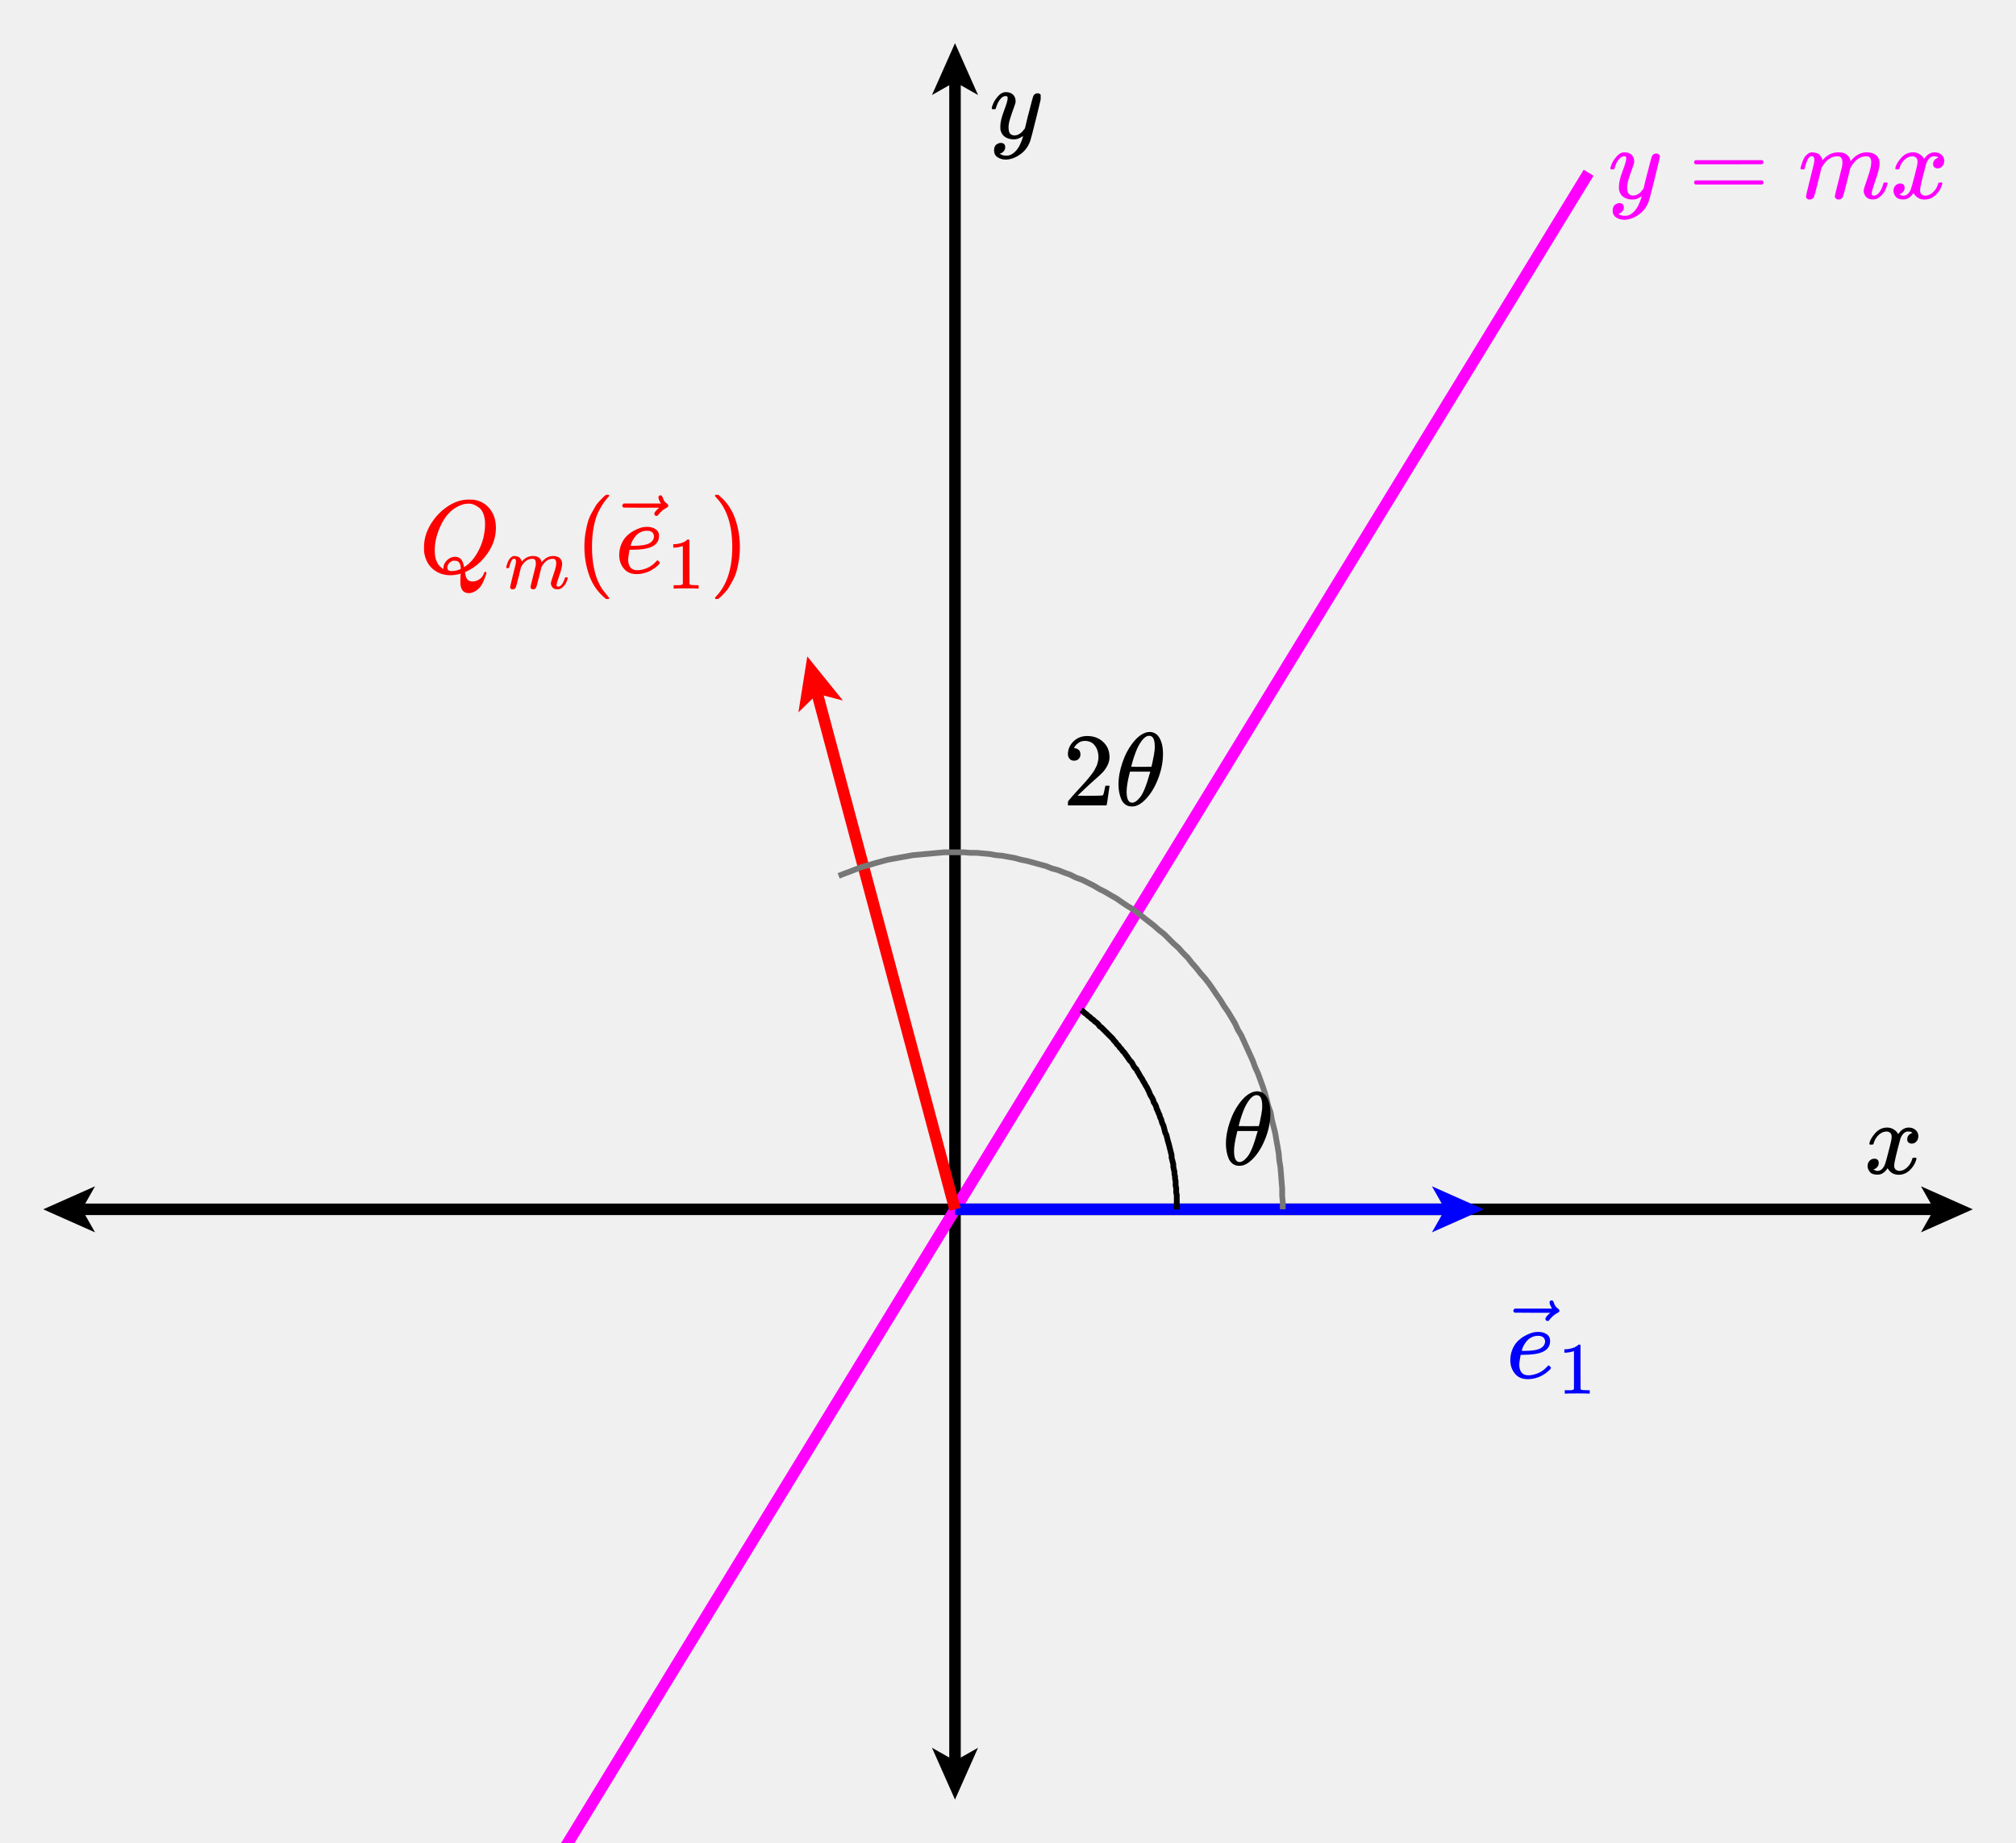
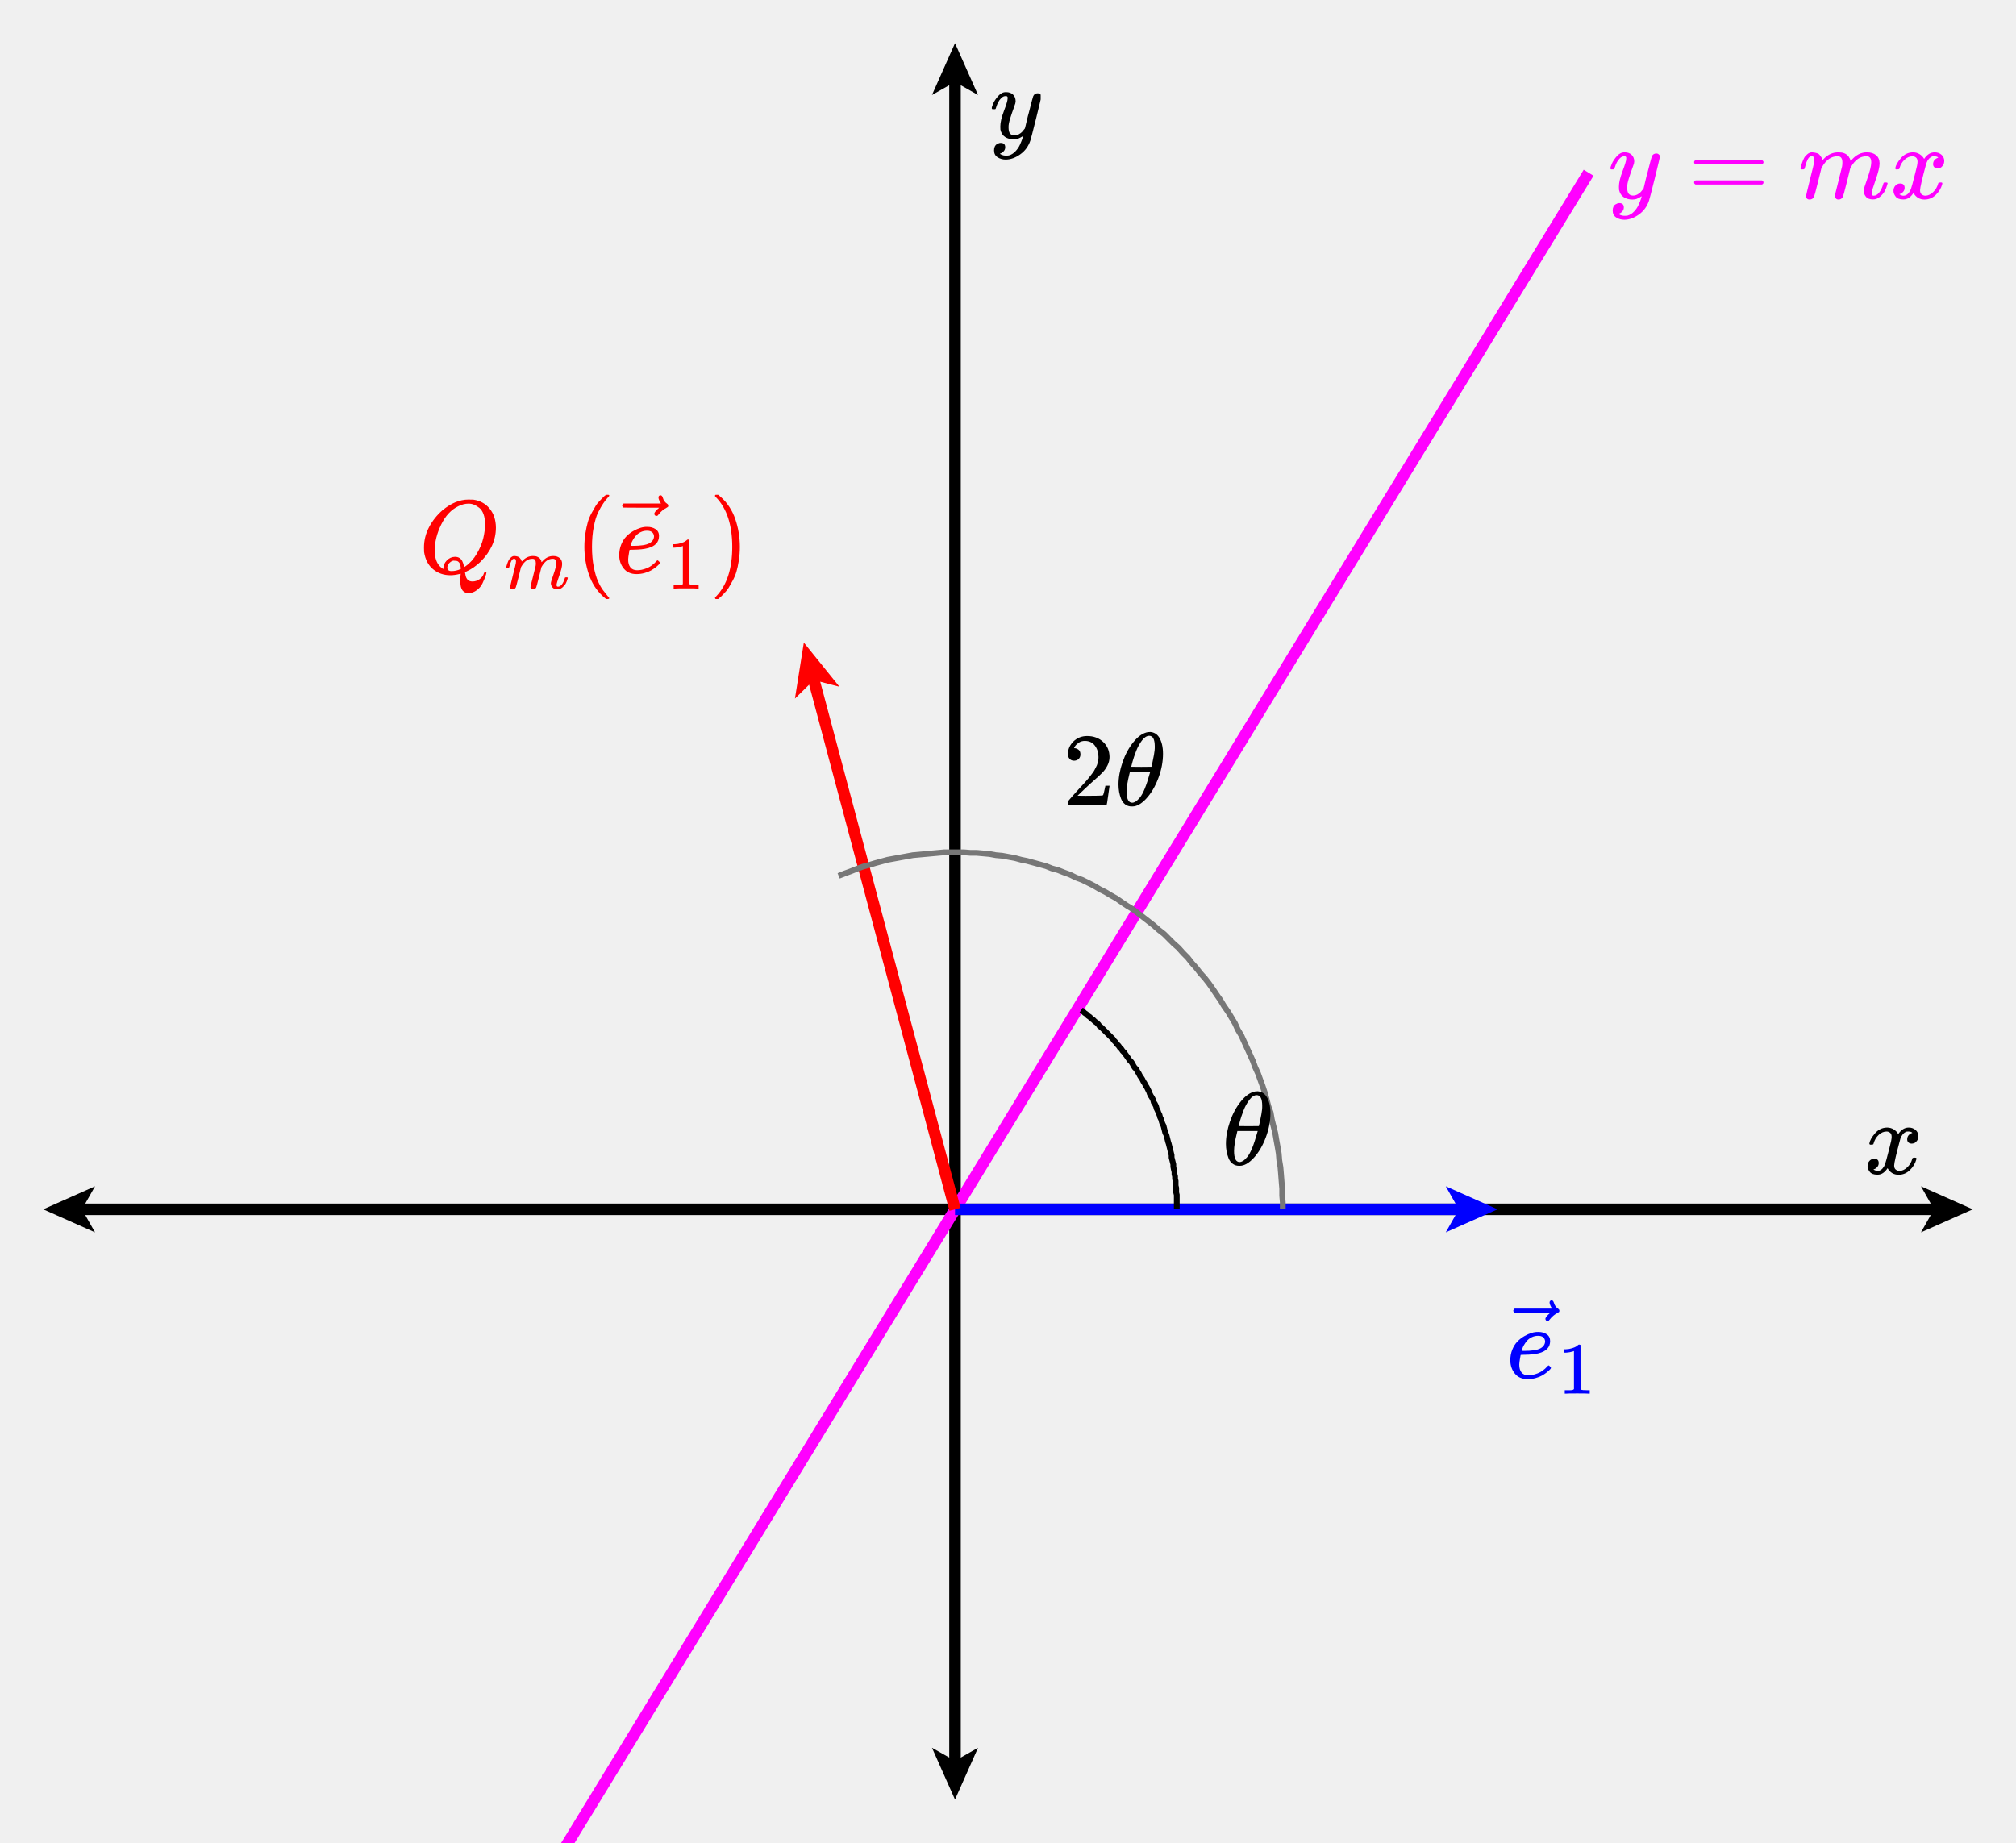
<svg xmlns="http://www.w3.org/2000/svg" xmlns:xlink="http://www.w3.org/1999/xlink" id="pf-reflection-y-mx-figure" width="350" height="320" viewBox="0 0 350 320">
  <defs>
-     <clipPath id="pf-reflection-y-mx-__clipPath-0">
+     <clipPath id="pf-reflection-y-mx-clipPath-0">
      <rect x="10.0" y="10.0" width="330.0" height="300.0" />
    </clipPath>
-     <clipPath id="pf-reflection-y-mx-__clipPath-1">
+     <clipPath id="pf-reflection-y-mx-clipPath-1">
      <rect x="10.0" y="10.0" width="330.0" height="300.0" />
    </clipPath>
    <marker id="pf-reflection-y-mx-arrow-head-end-2_None_24_60-black" markerWidth="9.0" markerHeight="8.0" markerUnits="userSpaceOnUse" orient="auto-start-reverse" refX="6.5" refY="4.0">
      <path d="M 9.0 4.0L 0.0 8.0L 1.7 5.0L 1.7 3.0L 0.0 0.0Z" fill="black" stroke="none" />
    </marker>
    <marker id="pf-reflection-y-mx-arrow-head-end-2_None_24_60-black-outline" markerWidth="13.0" markerHeight="12.0" markerUnits="userSpaceOnUse" orient="auto-start-reverse" refX="8.5" refY="6.0">
      <path d="M 11.8 7.8 L 2.8 11.8 A 2 2 0 0 1 0.0 10.0 L 0.0 2.0 A 2 2 0 0 1 2.8 0.2 L 11.8 4.2 A 2 2 0 0 1 11.8 7.8 Z" fill="white" stroke="none" />
    </marker>
    <marker id="pf-reflection-y-mx-arrow-head-end-2_None_24_60-blue" markerWidth="9.0" markerHeight="8.0" markerUnits="userSpaceOnUse" orient="auto-start-reverse" refX="6.5" refY="4.0">
      <path d="M 9.0 4.0L 0.0 8.0L 1.7 5.0L 1.7 3.0L 0.0 0.0Z" fill="blue" stroke="none" />
    </marker>
    <marker id="pf-reflection-y-mx-arrow-head-end-2_None_24_60-blue-outline" markerWidth="13.0" markerHeight="12.0" markerUnits="userSpaceOnUse" orient="auto-start-reverse" refX="8.5" refY="6.0">
      <path d="M 11.8 7.8 L 2.8 11.8 A 2 2 0 0 1 0.0 10.0 L 0.0 2.0 A 2 2 0 0 1 2.8 0.2 L 11.8 4.2 A 2 2 0 0 1 11.8 7.8 Z" fill="white" stroke="none" />
    </marker>
    <marker id="pf-reflection-y-mx-arrow-head-end-2_None_24_60-red" markerWidth="9.0" markerHeight="8.0" markerUnits="userSpaceOnUse" orient="auto-start-reverse" refX="6.5" refY="4.0">
      <path d="M 9.0 4.0L 0.0 8.0L 1.7 5.0L 1.7 3.0L 0.0 0.0Z" fill="red" stroke="none" />
    </marker>
    <marker id="pf-reflection-y-mx-arrow-head-end-2_None_24_60-red-outline" markerWidth="13.0" markerHeight="12.0" markerUnits="userSpaceOnUse" orient="auto-start-reverse" refX="8.5" refY="6.0">
      <path d="M 11.8 7.8 L 2.8 11.8 A 2 2 0 0 1 0.0 10.0 L 0.0 2.0 A 2 2 0 0 1 2.8 0.2 L 11.8 4.2 A 2 2 0 0 1 11.8 7.8 Z" fill="white" stroke="none" />
    </marker>
  </defs>
  <g id="pf-reflection-y-mx-axes" stroke="black" stroke-width="2">
-     <line id="pf-reflection-y-mx-__line-0" x1="10.0" y1="210.0" x2="340.0" y2="210.0" stroke="black" stroke-width="2" marker-end="url(#pf-reflection-y-mx-arrow-head-end-2_None_24_60-black)" marker-start="url(#pf-reflection-y-mx-arrow-head-end-2_None_24_60-black)" />
-     <line id="pf-reflection-y-mx-__line-1" x1="165.8" y1="310.0" x2="165.8" y2="10.0" stroke="black" stroke-width="2" marker-end="url(#pf-reflection-y-mx-arrow-head-end-2_None_24_60-black)" marker-start="url(#pf-reflection-y-mx-arrow-head-end-2_None_24_60-black)" />
-   </g>
-   <g id="pf-reflection-y-mx-__label-0" transform="translate(334.0,204.0) translate(-10.4,-8.2)">
-     <g id="pf-reflection-y-mx-__g-0">
+     <line id="pf-reflection-y-mx-line-0" x1="10.0" y1="210.0" x2="340.0" y2="210.0" stroke="black" stroke-width="2" marker-end="url(#pf-reflection-y-mx-arrow-head-end-2_None_24_60-black)" marker-start="url(#pf-reflection-y-mx-arrow-head-end-2_None_24_60-black)" />
+     <line id="pf-reflection-y-mx-line-1" x1="165.8" y1="310.0" x2="165.8" y2="10.0" stroke="black" stroke-width="2" marker-end="url(#pf-reflection-y-mx-arrow-head-end-2_None_24_60-black)" marker-start="url(#pf-reflection-y-mx-arrow-head-end-2_None_24_60-black)" />
+   </g>
+   <g id="pf-reflection-y-mx-label-0" transform="translate(334.0,204.0) translate(-10.4,-8.2)">
+     <g id="pf-reflection-y-mx-g-0">
      <svg style="vertical-align: -0.200px" width="10.352px" height="8.200px" role="img" focusable="false" viewBox="0 -442 572 453" x="0.0" y="0.0">
        <defs>
          <path id="pf-reflection-y-mx-MJX-2-TEX-I-1D465" d="M52 289Q59 331 106 386T222 442Q257 442 286 424T329 379Q371 442 430 442Q467 442 494 420T522 361Q522 332 508 314T481 292T458 288Q439 288 427 299T415 328Q415 374 465 391Q454 404 425 404Q412 404 406 402Q368 386 350 336Q290 115 290 78Q290 50 306 38T341 26Q378 26 414 59T463 140Q466 150 469 151T485 153H489Q504 153 504 145Q504 144 502 134Q486 77 440 33T333 -11Q263 -11 227 52Q186 -10 133 -10H127Q78 -10 57 16T35 71Q35 103 54 123T99 143Q142 143 142 101Q142 81 130 66T107 46T94 41L91 40Q91 39 97 36T113 29T132 26Q168 26 194 71Q203 87 217 139T245 247T261 313Q266 340 266 352Q266 380 251 392T217 404Q177 404 142 372T93 290Q91 281 88 280T72 278H58Q52 284 52 289Z" />
        </defs>
        <g stroke="currentColor" fill="currentColor" stroke-width="0" transform="scale(1,-1)">
          <g data-mml-node="math">
            <g data-mml-node="mi" data-semantic-type="identifier" data-semantic-role="latinletter" data-semantic-font="italic" data-semantic-annotation="clearspeak:simple" data-semantic-id="0" data-semantic-speech="x">
              <use data-c="1D465" xlink:href="#pf-reflection-y-mx-MJX-2-TEX-I-1D465" />
            </g>
          </g>
        </g>
      </svg>
    </g>
  </g>
-   <g id="pf-reflection-y-mx-__label-1" transform="translate(171.8,16.0) translate(0.0,-0.0)">
-     <g id="pf-reflection-y-mx-__g-1">
+   <g id="pf-reflection-y-mx-label-1" transform="translate(171.8,16.0) translate(0.0,-0.0)">
+     <g id="pf-reflection-y-mx-g-1">
      <svg style="vertical-align: -3.712px" width="8.872px" height="11.712px" role="img" focusable="false" viewBox="0 -442 490 647" x="0.0" y="0.0">
        <defs>
          <path id="pf-reflection-y-mx-MJX-3-TEX-I-1D466" d="M21 287Q21 301 36 335T84 406T158 442Q199 442 224 419T250 355Q248 336 247 334Q247 331 231 288T198 191T182 105Q182 62 196 45T238 27Q261 27 281 38T312 61T339 94Q339 95 344 114T358 173T377 247Q415 397 419 404Q432 431 462 431Q475 431 483 424T494 412T496 403Q496 390 447 193T391 -23Q363 -106 294 -155T156 -205Q111 -205 77 -183T43 -117Q43 -95 50 -80T69 -58T89 -48T106 -45Q150 -45 150 -87Q150 -107 138 -122T115 -142T102 -147L99 -148Q101 -153 118 -160T152 -167H160Q177 -167 186 -165Q219 -156 247 -127T290 -65T313 -9T321 21L315 17Q309 13 296 6T270 -6Q250 -11 231 -11Q185 -11 150 11T104 82Q103 89 103 113Q103 170 138 262T173 379Q173 380 173 381Q173 390 173 393T169 400T158 404H154Q131 404 112 385T82 344T65 302T57 280Q55 278 41 278H27Q21 284 21 287Z" />
        </defs>
        <g stroke="currentColor" fill="currentColor" stroke-width="0" transform="scale(1,-1)">
          <g data-mml-node="math">
            <g data-mml-node="mi" data-semantic-type="identifier" data-semantic-role="latinletter" data-semantic-font="italic" data-semantic-annotation="clearspeak:simple" data-semantic-id="0" data-semantic-speech="y">
              <use data-c="1D466" xlink:href="#pf-reflection-y-mx-MJX-3-TEX-I-1D466" />
            </g>
          </g>
        </g>
      </svg>
    </g>
  </g>
-   <line id="pf-reflection-y-mx-__line-2" x1="65.0" y1="375.0" x2="275.8" y2="30.0" stroke="magenta" stroke-width="2" fill="none" />
-   <line id="pf-reflection-y-mx-__line-3" x1="165.8" y1="210.0" x2="255.1" y2="210.0" stroke="blue" stroke-width="2" fill="none" marker-end="url(#pf-reflection-y-mx-arrow-head-end-2_None_24_60-blue)" />
-   <line id="pf-reflection-y-mx-__line-4" x1="165.8" y1="210.0" x2="140.8" y2="116.4" stroke="red" stroke-width="2" fill="none" marker-end="url(#pf-reflection-y-mx-arrow-head-end-2_None_24_60-red)" />
-   <path id="pf-reflection-y-mx-__path-0" d="M 204.3 210.0 L 204.3 209.6 L 204.3 209.2 L 204.3 208.8 L 204.3 208.4 L 204.3 207.9 L 204.3 207.5 L 204.2 207.1 L 204.2 206.7 L 204.2 206.3 L 204.1 205.9 L 204.1 205.5 L 204.1 205.1 L 204.0 204.7 L 204.0 204.3 L 203.9 203.9 L 203.9 203.5 L 203.8 203.1 L 203.7 202.6 L 203.7 202.2 L 203.6 201.8 L 203.5 201.4 L 203.4 201.0 L 203.4 200.6 L 203.3 200.2 L 203.2 199.8 L 203.1 199.4 L 203.0 199.0 L 202.9 198.6 L 202.8 198.3 L 202.7 197.9 L 202.6 197.5 L 202.5 197.1 L 202.3 196.7 L 202.2 196.3 L 202.1 195.9 L 202.0 195.5 L 201.8 195.1 L 201.7 194.8 L 201.6 194.4 L 201.4 194.0 L 201.3 193.6 L 201.1 193.2 L 201.0 192.9 L 200.8 192.5 L 200.7 192.1 L 200.5 191.7 L 200.3 191.4 L 200.2 191.0 L 200.0 190.6 L 199.8 190.3 L 199.6 189.9 L 199.5 189.6 L 199.3 189.2 L 199.1 188.8 L 198.9 188.5 L 198.7 188.1 L 198.5 187.8 L 198.3 187.4 L 198.1 187.1 L 197.9 186.8 L 197.7 186.4 L 197.5 186.1 L 197.3 185.7 L 197.0 185.4 L 196.8 185.1 L 196.6 184.7 L 196.4 184.4 L 196.1 184.1 L 195.9 183.8 L 195.7 183.5 L 195.4 183.1 L 195.2 182.8 L 194.9 182.5 L 194.7 182.2 L 194.4 181.9 L 194.2 181.6 L 193.9 181.3 L 193.7 181.0 L 193.4 180.7 L 193.2 180.4 L 192.9 180.1 L 192.6 179.8 L 192.3 179.5 L 192.1 179.3 L 191.8 179.0 L 191.5 178.7 L 191.2 178.4 L 190.9 178.2 L 190.7 177.9 L 190.4 177.6 L 190.1 177.4 L 189.8 177.1 L 189.5 176.9 L 189.2 176.6 L 188.9 176.4 L 188.6 176.1 L 188.3 175.9 L 188.0 175.6 L 187.7 175.4" stroke="black" stroke-width="1" fill="none" />
-   <path id="pf-reflection-y-mx-__path-1" d="M 222.7 210.0 L 222.7 208.8 L 222.6 207.6 L 222.6 206.4 L 222.5 205.2 L 222.4 203.9 L 222.3 202.7 L 222.1 201.5 L 222.0 200.3 L 221.8 199.1 L 221.6 198.0 L 221.4 196.8 L 221.1 195.6 L 220.8 194.4 L 220.6 193.2 L 220.2 192.1 L 219.9 190.9 L 219.6 189.8 L 219.2 188.6 L 218.8 187.5 L 218.4 186.4 L 217.9 185.3 L 217.5 184.2 L 217.0 183.1 L 216.5 182.0 L 216.0 180.9 L 215.5 179.8 L 214.9 178.8 L 214.4 177.7 L 213.8 176.7 L 213.2 175.7 L 212.5 174.7 L 211.9 173.7 L 211.2 172.7 L 210.6 171.8 L 209.9 170.8 L 209.2 169.9 L 208.4 169.0 L 207.7 168.1 L 206.9 167.2 L 206.2 166.3 L 205.4 165.5 L 204.6 164.6 L 203.7 163.8 L 202.9 163.0 L 202.1 162.2 L 201.2 161.5 L 200.3 160.7 L 199.4 160.0 L 198.5 159.3 L 197.6 158.6 L 196.7 157.9 L 195.7 157.3 L 194.8 156.7 L 193.8 156.0 L 192.9 155.5 L 191.9 154.9 L 190.9 154.4 L 189.9 153.8 L 188.9 153.3 L 187.9 152.8 L 186.8 152.4 L 185.8 151.9 L 184.7 151.5 L 183.7 151.1 L 182.6 150.8 L 181.6 150.4 L 180.5 150.1 L 179.4 149.8 L 178.3 149.5 L 177.3 149.3 L 176.2 149.0 L 175.1 148.8 L 174.0 148.6 L 172.9 148.5 L 171.8 148.3 L 170.7 148.2 L 169.6 148.1 L 168.5 148.1 L 167.3 148.0 L 166.2 148.0 L 165.1 148.0 L 164.0 148.0 L 162.9 148.1 L 161.8 148.2 L 160.7 148.3 L 159.6 148.4 L 158.5 148.5 L 157.4 148.7 L 156.3 148.9 L 155.2 149.1 L 154.1 149.3 L 153.0 149.6 L 151.9 149.9 L 150.9 150.2 L 149.8 150.5 L 148.7 150.9 L 147.7 151.3 L 146.6 151.7 L 145.6 152.1" stroke="#777" stroke-width="1" fill="none" />
-   <g id="pf-reflection-y-mx-__label-2" transform="translate(261.5,224.0) translate(0.0,-0.0)">
-     <g id="pf-reflection-y-mx-__g-2">
+   <line id="pf-reflection-y-mx-line-2" x1="65.0" y1="375.0" x2="275.8" y2="30.0" stroke="magenta" stroke-width="2" fill="none" />
+   <line id="pf-reflection-y-mx-line-3" x1="165.8" y1="210.0" x2="257.5" y2="210.0" stroke="blue" stroke-width="2" fill="none" marker-end="url(#pf-reflection-y-mx-arrow-head-end-2_None_24_60-blue)" />
+   <line id="pf-reflection-y-mx-line-4" x1="165.8" y1="210.0" x2="140.2" y2="114.0" stroke="red" stroke-width="2" fill="none" marker-end="url(#pf-reflection-y-mx-arrow-head-end-2_None_24_60-red)" />
+   <path id="pf-reflection-y-mx-path-0" d="M 204.3 210.0 L 204.3 209.6 L 204.3 209.2 L 204.3 208.8 L 204.3 208.4 L 204.3 207.9 L 204.3 207.5 L 204.2 207.1 L 204.2 206.7 L 204.2 206.3 L 204.1 205.9 L 204.1 205.5 L 204.1 205.1 L 204.0 204.7 L 204.0 204.3 L 203.9 203.9 L 203.9 203.5 L 203.8 203.1 L 203.7 202.6 L 203.7 202.2 L 203.6 201.8 L 203.5 201.4 L 203.4 201.0 L 203.4 200.6 L 203.3 200.2 L 203.2 199.8 L 203.1 199.4 L 203.0 199.0 L 202.9 198.6 L 202.8 198.3 L 202.7 197.9 L 202.6 197.5 L 202.5 197.1 L 202.3 196.7 L 202.2 196.3 L 202.1 195.9 L 202.0 195.5 L 201.8 195.1 L 201.7 194.8 L 201.6 194.4 L 201.4 194.0 L 201.3 193.6 L 201.1 193.2 L 201.0 192.9 L 200.8 192.5 L 200.7 192.1 L 200.5 191.7 L 200.3 191.4 L 200.2 191.0 L 200.0 190.6 L 199.8 190.3 L 199.6 189.9 L 199.5 189.6 L 199.3 189.2 L 199.1 188.8 L 198.9 188.5 L 198.7 188.1 L 198.5 187.8 L 198.3 187.4 L 198.1 187.1 L 197.9 186.8 L 197.7 186.4 L 197.5 186.1 L 197.3 185.7 L 197.0 185.4 L 196.8 185.1 L 196.6 184.7 L 196.4 184.4 L 196.1 184.1 L 195.9 183.8 L 195.7 183.5 L 195.4 183.1 L 195.2 182.8 L 194.9 182.5 L 194.7 182.2 L 194.4 181.9 L 194.2 181.6 L 193.9 181.3 L 193.7 181.0 L 193.4 180.7 L 193.2 180.4 L 192.9 180.1 L 192.6 179.8 L 192.3 179.5 L 192.1 179.3 L 191.8 179.0 L 191.5 178.7 L 191.2 178.4 L 190.9 178.2 L 190.7 177.9 L 190.4 177.6 L 190.1 177.4 L 189.8 177.1 L 189.5 176.9 L 189.2 176.6 L 188.9 176.4 L 188.6 176.1 L 188.3 175.9 L 188.0 175.6 L 187.7 175.4" stroke="black" stroke-width="1" fill="none" />
+   <path id="pf-reflection-y-mx-path-1" d="M 222.7 210.0 L 222.7 208.8 L 222.6 207.6 L 222.6 206.4 L 222.5 205.2 L 222.4 203.9 L 222.3 202.7 L 222.1 201.5 L 222.0 200.3 L 221.8 199.1 L 221.6 198.0 L 221.4 196.8 L 221.1 195.6 L 220.8 194.4 L 220.6 193.2 L 220.2 192.1 L 219.9 190.9 L 219.6 189.8 L 219.2 188.6 L 218.8 187.5 L 218.4 186.4 L 217.9 185.3 L 217.5 184.2 L 217.0 183.1 L 216.5 182.0 L 216.0 180.9 L 215.5 179.8 L 214.9 178.8 L 214.4 177.7 L 213.8 176.7 L 213.2 175.7 L 212.5 174.7 L 211.9 173.7 L 211.2 172.7 L 210.6 171.8 L 209.9 170.8 L 209.2 169.9 L 208.4 169.0 L 207.7 168.1 L 206.9 167.2 L 206.2 166.3 L 205.4 165.5 L 204.6 164.6 L 203.7 163.8 L 202.9 163.0 L 202.1 162.2 L 201.2 161.5 L 200.3 160.7 L 199.4 160.0 L 198.5 159.3 L 197.6 158.6 L 196.7 157.9 L 195.7 157.3 L 194.8 156.7 L 193.8 156.0 L 192.9 155.5 L 191.9 154.9 L 190.9 154.4 L 189.9 153.8 L 188.9 153.3 L 187.9 152.8 L 186.8 152.4 L 185.8 151.9 L 184.7 151.5 L 183.7 151.1 L 182.6 150.8 L 181.6 150.4 L 180.5 150.1 L 179.4 149.8 L 178.3 149.5 L 177.3 149.3 L 176.2 149.0 L 175.1 148.8 L 174.0 148.6 L 172.9 148.5 L 171.8 148.3 L 170.7 148.2 L 169.6 148.1 L 168.5 148.1 L 167.3 148.0 L 166.2 148.0 L 165.1 148.0 L 164.0 148.0 L 162.9 148.1 L 161.8 148.2 L 160.7 148.3 L 159.6 148.4 L 158.5 148.5 L 157.4 148.7 L 156.3 148.9 L 155.2 149.1 L 154.1 149.3 L 153.0 149.6 L 151.9 149.9 L 150.9 150.2 L 149.8 150.5 L 148.7 150.9 L 147.7 151.3 L 146.6 151.7 L 145.6 152.1" stroke="#777" stroke-width="1" fill="none" />
+   <g id="pf-reflection-y-mx-label-2" transform="translate(261.5,224.0) translate(0.0,-0.0)">
+     <g id="pf-reflection-y-mx-g-2">
      <svg style="vertical-align: -2.712px; color:blue" width="16.336px" height="18.008px" role="img" focusable="false" viewBox="0 -845 902.6 995" x="0.0" y="0.0">
        <defs>
          <path id="pf-reflection-y-mx-MJX-4-TEX-I-1D452" d="M39 168Q39 225 58 272T107 350T174 402T244 433T307 442H310Q355 442 388 420T421 355Q421 265 310 237Q261 224 176 223Q139 223 138 221Q138 219 132 186T125 128Q125 81 146 54T209 26T302 45T394 111Q403 121 406 121Q410 121 419 112T429 98T420 82T390 55T344 24T281 -1T205 -11Q126 -11 83 42T39 168ZM373 353Q367 405 305 405Q272 405 244 391T199 357T170 316T154 280T149 261Q149 260 169 260Q282 260 327 284T373 353Z" />
          <path id="pf-reflection-y-mx-MJX-4-TEX-N-20D7" d="M377 694Q377 702 382 708T397 714Q404 714 409 709Q414 705 419 690Q429 653 460 633Q471 626 471 615Q471 606 468 603T454 594Q411 572 379 531Q377 529 374 525T369 519T364 517T357 516Q350 516 344 521T337 536Q337 555 384 595H213L42 596Q29 605 29 615Q29 622 42 635H401Q377 673 377 694Z" />
          <path id="pf-reflection-y-mx-MJX-4-TEX-N-31" d="M213 578L200 573Q186 568 160 563T102 556H83V602H102Q149 604 189 617T245 641T273 663Q275 666 285 666Q294 666 302 660V361L303 61Q310 54 315 52T339 48T401 46H427V0H416Q395 3 257 3Q121 3 100 0H88V46H114Q136 46 152 46T177 47T193 50T201 52T207 57T213 61V578Z" />
        </defs>
        <g stroke="currentColor" fill="currentColor" stroke-width="0" transform="scale(1,-1)">
          <g data-mml-node="math">
            <g data-mml-node="msub" data-semantic-type="subscript" data-semantic-role="latinletter" data-semantic-id="4" data-semantic-children="2,3" data-semantic-speech="ModifyingAbove e With right arrow Subscript 1">
              <g data-mml-node="TeXAtom" data-mjx-texclass="ORD">
                <g data-mml-node="mover" data-semantic-type="overscore" data-semantic-role="latinletter" data-semantic-id="2" data-semantic-children="0,1" data-semantic-parent="4" data-semantic-attributes="texclass:ORD" data-semantic-speech="ModifyingAbove e With right arrow" data-semantic-prefix="Base">
                  <g data-mml-node="mi" data-semantic-type="identifier" data-semantic-role="latinletter" data-semantic-font="italic" data-semantic-annotation="clearspeak:simple" data-semantic-id="0" data-semantic-parent="2" data-semantic-speech="e" data-semantic-prefix="Base">
                    <use data-c="1D452" xlink:href="#pf-reflection-y-mx-MJX-4-TEX-I-1D452" />
                  </g>
                  <g data-mml-node="mo" data-semantic-type="relation" data-semantic-role="overaccent" data-semantic-annotation="accent:arrow" data-semantic-id="1" data-semantic-parent="2" data-semantic-speech="right arrow" data-semantic-prefix="Overscript" transform="translate(288.6,31) translate(-250 0)">
                    <use data-c="20D7" xlink:href="#pf-reflection-y-mx-MJX-4-TEX-N-20D7" />
                  </g>
                </g>
              </g>
              <g data-mml-node="mn" transform="translate(499,-150) scale(0.707)" data-semantic-type="number" data-semantic-role="integer" data-semantic-font="normal" data-semantic-annotation="clearspeak:simple" data-semantic-id="3" data-semantic-parent="4" data-semantic-speech="1" data-semantic-prefix="Subscript">
                <use data-c="31" xlink:href="#pf-reflection-y-mx-MJX-4-TEX-N-31" />
              </g>
            </g>
          </g>
        </g>
      </svg>
    </g>
  </g>
-   <g id="pf-reflection-y-mx-__label-3" transform="translate(130.2,104.0) translate(-57.5,-19.8)">
-     <g id="pf-reflection-y-mx-__g-3">
+   <g id="pf-reflection-y-mx-label-3" transform="translate(130.2,104.0) translate(-57.5,-19.8)">
+     <g id="pf-reflection-y-mx-g-3">
      <svg style="vertical-align: -4.528px; color:red" width="57.472px" height="19.816px" role="img" focusable="false" viewBox="0 -845 3175.4 1095" x="0.0" y="0.0">
        <defs>
          <path id="pf-reflection-y-mx-MJX-5-TEX-I-1D444" d="M399 -80Q399 -47 400 -30T402 -11V-7L387 -11Q341 -22 303 -22Q208 -22 138 35T51 201Q50 209 50 244Q50 346 98 438T227 601Q351 704 476 704Q514 704 524 703Q621 689 680 617T740 435Q740 255 592 107Q529 47 461 16L444 8V3Q444 2 449 -24T470 -66T516 -82Q551 -82 583 -60T625 -3Q631 11 638 11Q647 11 649 2Q649 -6 639 -34T611 -100T557 -165T481 -194Q399 -194 399 -87V-80ZM636 468Q636 523 621 564T580 625T530 655T477 665Q429 665 379 640Q277 591 215 464T153 216Q153 110 207 59Q231 38 236 38V46Q236 86 269 120T347 155Q372 155 390 144T417 114T429 82T435 55L448 64Q512 108 557 185T619 334T636 468ZM314 18Q362 18 404 39L403 49Q399 104 366 115Q354 117 347 117Q344 117 341 117T337 118Q317 118 296 98T274 52Q274 18 314 18Z" />
          <path id="pf-reflection-y-mx-MJX-5-TEX-I-1D45A" d="M21 287Q22 293 24 303T36 341T56 388T88 425T132 442T175 435T205 417T221 395T229 376L231 369Q231 367 232 367L243 378Q303 442 384 442Q401 442 415 440T441 433T460 423T475 411T485 398T493 385T497 373T500 364T502 357L510 367Q573 442 659 442Q713 442 746 415T780 336Q780 285 742 178T704 50Q705 36 709 31T724 26Q752 26 776 56T815 138Q818 149 821 151T837 153Q857 153 857 145Q857 144 853 130Q845 101 831 73T785 17T716 -10Q669 -10 648 17T627 73Q627 92 663 193T700 345Q700 404 656 404H651Q565 404 506 303L499 291L466 157Q433 26 428 16Q415 -11 385 -11Q372 -11 364 -4T353 8T350 18Q350 29 384 161L420 307Q423 322 423 345Q423 404 379 404H374Q288 404 229 303L222 291L189 157Q156 26 151 16Q138 -11 108 -11Q95 -11 87 -5T76 7T74 17Q74 30 112 181Q151 335 151 342Q154 357 154 369Q154 405 129 405Q107 405 92 377T69 316T57 280Q55 278 41 278H27Q21 284 21 287Z" />
          <path id="pf-reflection-y-mx-MJX-5-TEX-N-2061" d="" />
          <path id="pf-reflection-y-mx-MJX-5-TEX-N-28" d="M94 250Q94 319 104 381T127 488T164 576T202 643T244 695T277 729T302 750H315H319Q333 750 333 741Q333 738 316 720T275 667T226 581T184 443T167 250T184 58T225 -81T274 -167T316 -220T333 -241Q333 -250 318 -250H315H302L274 -226Q180 -141 137 -14T94 250Z" />
          <path id="pf-reflection-y-mx-MJX-5-TEX-I-1D452" d="M39 168Q39 225 58 272T107 350T174 402T244 433T307 442H310Q355 442 388 420T421 355Q421 265 310 237Q261 224 176 223Q139 223 138 221Q138 219 132 186T125 128Q125 81 146 54T209 26T302 45T394 111Q403 121 406 121Q410 121 419 112T429 98T420 82T390 55T344 24T281 -1T205 -11Q126 -11 83 42T39 168ZM373 353Q367 405 305 405Q272 405 244 391T199 357T170 316T154 280T149 261Q149 260 169 260Q282 260 327 284T373 353Z" />
          <path id="pf-reflection-y-mx-MJX-5-TEX-N-20D7" d="M377 694Q377 702 382 708T397 714Q404 714 409 709Q414 705 419 690Q429 653 460 633Q471 626 471 615Q471 606 468 603T454 594Q411 572 379 531Q377 529 374 525T369 519T364 517T357 516Q350 516 344 521T337 536Q337 555 384 595H213L42 596Q29 605 29 615Q29 622 42 635H401Q377 673 377 694Z" />
          <path id="pf-reflection-y-mx-MJX-5-TEX-N-31" d="M213 578L200 573Q186 568 160 563T102 556H83V602H102Q149 604 189 617T245 641T273 663Q275 666 285 666Q294 666 302 660V361L303 61Q310 54 315 52T339 48T401 46H427V0H416Q395 3 257 3Q121 3 100 0H88V46H114Q136 46 152 46T177 47T193 50T201 52T207 57T213 61V578Z" />
          <path id="pf-reflection-y-mx-MJX-5-TEX-N-29" d="M60 749L64 750Q69 750 74 750H86L114 726Q208 641 251 514T294 250Q294 182 284 119T261 12T224 -76T186 -143T145 -194T113 -227T90 -246Q87 -249 86 -250H74Q66 -250 63 -250T58 -247T55 -238Q56 -237 66 -225Q221 -64 221 250T66 725Q56 737 55 738Q55 746 60 749Z" />
        </defs>
        <g stroke="currentColor" fill="currentColor" stroke-width="0" transform="scale(1,-1)">
          <g data-mml-node="math" data-semantic-type="appl" data-semantic-role="simple function" data-semantic-id="12" data-semantic-children="2,10" data-semantic-content="11,0" data-semantic-speech="upper Q Subscript m Baseline left parenthesis ModifyingAbove e With right arrow Subscript 1 Baseline right parenthesis">
            <g data-mml-node="msub" data-semantic-type="subscript" data-semantic-role="simple function" data-semantic-id="2" data-semantic-children="0,1" data-semantic-parent="12" data-semantic-speech="upper Q Subscript m Baseline">
              <g data-mml-node="mi" data-semantic-type="identifier" data-semantic-role="simple function" data-semantic-font="italic" data-semantic-annotation="clearspeak:simple" data-semantic-id="0" data-semantic-parent="2" data-semantic-operator="appl" data-semantic-speech="upper Q" data-semantic-prefix="Base">
                <use data-c="1D444" xlink:href="#pf-reflection-y-mx-MJX-5-TEX-I-1D444" />
              </g>
              <g data-mml-node="mi" transform="translate(824,-150) scale(0.707)" data-semantic-type="identifier" data-semantic-role="latinletter" data-semantic-font="italic" data-semantic-annotation="clearspeak:simple" data-semantic-id="1" data-semantic-parent="2" data-semantic-speech="m" data-semantic-prefix="Subscript">
                <use data-c="1D45A" xlink:href="#pf-reflection-y-mx-MJX-5-TEX-I-1D45A" />
              </g>
            </g>
            <g data-mml-node="mo" data-semantic-type="punctuation" data-semantic-role="application" data-semantic-id="11" data-semantic-parent="12" data-semantic-added="true" data-semantic-operator="appl" data-semantic-speech="of" transform="translate(1494.8,0)">
              <use data-c="2061" xlink:href="#pf-reflection-y-mx-MJX-5-TEX-N-2061" />
            </g>
            <g data-mml-node="mrow" data-semantic-type="fenced" data-semantic-role="leftright" data-semantic-id="10" data-semantic-children="8" data-semantic-content="3,9" data-semantic-parent="12" data-semantic-speech="left parenthesis ModifyingAbove e With right arrow Subscript 1 Baseline right parenthesis" transform="translate(1494.8,0)">
              <g data-mml-node="mo" data-semantic-type="fence" data-semantic-role="open" data-semantic-id="3" data-semantic-parent="10" data-semantic-operator="fenced" data-semantic-speech="left parenthesis">
                <use data-c="28" xlink:href="#pf-reflection-y-mx-MJX-5-TEX-N-28" />
              </g>
              <g data-mml-node="msub" data-semantic-type="subscript" data-semantic-role="latinletter" data-semantic-id="8" data-semantic-children="6,7" data-semantic-parent="10" data-semantic-speech="ModifyingAbove e With right arrow Subscript 1 Baseline" transform="translate(389,0)">
                <g data-mml-node="TeXAtom" data-mjx-texclass="ORD">
                  <g data-mml-node="mover" data-semantic-type="overscore" data-semantic-role="latinletter" data-semantic-id="6" data-semantic-children="4,5" data-semantic-parent="8" data-semantic-attributes="texclass:ORD" data-semantic-speech="ModifyingAbove e With right arrow" data-semantic-prefix="Base">
                    <g data-mml-node="mi" data-semantic-type="identifier" data-semantic-role="latinletter" data-semantic-font="italic" data-semantic-annotation="clearspeak:simple" data-semantic-id="4" data-semantic-parent="6" data-semantic-speech="e" data-semantic-prefix="Base">
                      <use data-c="1D452" xlink:href="#pf-reflection-y-mx-MJX-5-TEX-I-1D452" />
                    </g>
                    <g data-mml-node="mo" data-semantic-type="relation" data-semantic-role="overaccent" data-semantic-annotation="accent:arrow" data-semantic-id="5" data-semantic-parent="6" data-semantic-speech="right arrow" data-semantic-prefix="Overscript" transform="translate(288.6,31) translate(-250 0)">
                      <use data-c="20D7" xlink:href="#pf-reflection-y-mx-MJX-5-TEX-N-20D7" />
                    </g>
                  </g>
                </g>
                <g data-mml-node="mn" transform="translate(499,-150) scale(0.707)" data-semantic-type="number" data-semantic-role="integer" data-semantic-font="normal" data-semantic-annotation="clearspeak:simple" data-semantic-id="7" data-semantic-parent="8" data-semantic-speech="1" data-semantic-prefix="Subscript">
                  <use data-c="31" xlink:href="#pf-reflection-y-mx-MJX-5-TEX-N-31" />
                </g>
              </g>
              <g data-mml-node="mo" data-semantic-type="fence" data-semantic-role="close" data-semantic-id="9" data-semantic-parent="10" data-semantic-operator="fenced" data-semantic-speech="right parenthesis" transform="translate(1291.6,0)">
                <use data-c="29" xlink:href="#pf-reflection-y-mx-MJX-5-TEX-N-29" />
              </g>
            </g>
          </g>
        </g>
      </svg>
    </g>
  </g>
-   <g id="pf-reflection-y-mx-__label-4" transform="translate(279.2,31.0) translate(0.0,-7.1)">
-     <g id="pf-reflection-y-mx-__g-4">
+   <g id="pf-reflection-y-mx-label-4" transform="translate(279.2,31.0) translate(0.0,-7.1)">
+     <g id="pf-reflection-y-mx-g-4">
      <svg style="vertical-align: -3.712px; color:magenta" width="59.248px" height="14.264px" role="img" focusable="false" viewBox="0 -583 3273.6 788" x="0.0" y="0.0">
        <defs>
          <path id="pf-reflection-y-mx-MJX-6-TEX-I-1D466" d="M21 287Q21 301 36 335T84 406T158 442Q199 442 224 419T250 355Q248 336 247 334Q247 331 231 288T198 191T182 105Q182 62 196 45T238 27Q261 27 281 38T312 61T339 94Q339 95 344 114T358 173T377 247Q415 397 419 404Q432 431 462 431Q475 431 483 424T494 412T496 403Q496 390 447 193T391 -23Q363 -106 294 -155T156 -205Q111 -205 77 -183T43 -117Q43 -95 50 -80T69 -58T89 -48T106 -45Q150 -45 150 -87Q150 -107 138 -122T115 -142T102 -147L99 -148Q101 -153 118 -160T152 -167H160Q177 -167 186 -165Q219 -156 247 -127T290 -65T313 -9T321 21L315 17Q309 13 296 6T270 -6Q250 -11 231 -11Q185 -11 150 11T104 82Q103 89 103 113Q103 170 138 262T173 379Q173 380 173 381Q173 390 173 393T169 400T158 404H154Q131 404 112 385T82 344T65 302T57 280Q55 278 41 278H27Q21 284 21 287Z" />
          <path id="pf-reflection-y-mx-MJX-6-TEX-N-3D" d="M56 347Q56 360 70 367H707Q722 359 722 347Q722 336 708 328L390 327H72Q56 332 56 347ZM56 153Q56 168 72 173H708Q722 163 722 153Q722 140 707 133H70Q56 140 56 153Z" />
          <path id="pf-reflection-y-mx-MJX-6-TEX-I-1D45A" d="M21 287Q22 293 24 303T36 341T56 388T88 425T132 442T175 435T205 417T221 395T229 376L231 369Q231 367 232 367L243 378Q303 442 384 442Q401 442 415 440T441 433T460 423T475 411T485 398T493 385T497 373T500 364T502 357L510 367Q573 442 659 442Q713 442 746 415T780 336Q780 285 742 178T704 50Q705 36 709 31T724 26Q752 26 776 56T815 138Q818 149 821 151T837 153Q857 153 857 145Q857 144 853 130Q845 101 831 73T785 17T716 -10Q669 -10 648 17T627 73Q627 92 663 193T700 345Q700 404 656 404H651Q565 404 506 303L499 291L466 157Q433 26 428 16Q415 -11 385 -11Q372 -11 364 -4T353 8T350 18Q350 29 384 161L420 307Q423 322 423 345Q423 404 379 404H374Q288 404 229 303L222 291L189 157Q156 26 151 16Q138 -11 108 -11Q95 -11 87 -5T76 7T74 17Q74 30 112 181Q151 335 151 342Q154 357 154 369Q154 405 129 405Q107 405 92 377T69 316T57 280Q55 278 41 278H27Q21 284 21 287Z" />
          <path id="pf-reflection-y-mx-MJX-6-TEX-N-2062" d="" />
          <path id="pf-reflection-y-mx-MJX-6-TEX-I-1D465" d="M52 289Q59 331 106 386T222 442Q257 442 286 424T329 379Q371 442 430 442Q467 442 494 420T522 361Q522 332 508 314T481 292T458 288Q439 288 427 299T415 328Q415 374 465 391Q454 404 425 404Q412 404 406 402Q368 386 350 336Q290 115 290 78Q290 50 306 38T341 26Q378 26 414 59T463 140Q466 150 469 151T485 153H489Q504 153 504 145Q504 144 502 134Q486 77 440 33T333 -11Q263 -11 227 52Q186 -10 133 -10H127Q78 -10 57 16T35 71Q35 103 54 123T99 143Q142 143 142 101Q142 81 130 66T107 46T94 41L91 40Q91 39 97 36T113 29T132 26Q168 26 194 71Q203 87 217 139T245 247T261 313Q266 340 266 352Q266 380 251 392T217 404Q177 404 142 372T93 290Q91 281 88 280T72 278H58Q52 284 52 289Z" />
        </defs>
        <g stroke="currentColor" fill="currentColor" stroke-width="0" transform="scale(1,-1)">
          <g data-mml-node="math" data-semantic-type="relseq" data-semantic-role="equality" data-semantic-id="6" data-semantic-children="0,5" data-semantic-content="1" data-semantic-speech="y equals m x">
            <g data-mml-node="mi" data-semantic-type="identifier" data-semantic-role="latinletter" data-semantic-font="italic" data-semantic-annotation="clearspeak:simple" data-semantic-id="0" data-semantic-parent="6" data-semantic-speech="y">
              <use data-c="1D466" xlink:href="#pf-reflection-y-mx-MJX-6-TEX-I-1D466" />
            </g>
            <g data-mml-node="mo" data-semantic-type="relation" data-semantic-role="equality" data-semantic-id="1" data-semantic-parent="6" data-semantic-operator="relseq,=" data-semantic-speech="equals" transform="translate(767.8,0)">
              <use data-c="3D" xlink:href="#pf-reflection-y-mx-MJX-6-TEX-N-3D" />
            </g>
            <g data-mml-node="mrow" data-semantic-type="infixop" data-semantic-role="implicit" data-semantic-annotation="clearspeak:simple;clearspeak:unit" data-semantic-id="5" data-semantic-children="2,3" data-semantic-content="4" data-semantic-parent="6" data-semantic-speech="m x" transform="translate(1823.6,0)">
              <g data-mml-node="mi" data-semantic-type="identifier" data-semantic-role="latinletter" data-semantic-font="italic" data-semantic-annotation="clearspeak:simple" data-semantic-id="2" data-semantic-parent="5" data-semantic-speech="m">
                <use data-c="1D45A" xlink:href="#pf-reflection-y-mx-MJX-6-TEX-I-1D45A" />
              </g>
              <g data-mml-node="mo" data-semantic-type="operator" data-semantic-role="multiplication" data-semantic-id="4" data-semantic-parent="5" data-semantic-added="true" data-semantic-operator="infixop,⁢" data-semantic-speech="times" transform="translate(878,0)">
                <use data-c="2062" xlink:href="#pf-reflection-y-mx-MJX-6-TEX-N-2062" />
              </g>
              <g data-mml-node="mi" data-semantic-type="identifier" data-semantic-role="latinletter" data-semantic-font="italic" data-semantic-annotation="clearspeak:simple" data-semantic-id="3" data-semantic-parent="5" data-semantic-speech="x" transform="translate(878,0)">
                <use data-c="1D465" xlink:href="#pf-reflection-y-mx-MJX-6-TEX-I-1D465" />
              </g>
            </g>
          </g>
        </g>
      </svg>
    </g>
  </g>
-   <g id="pf-reflection-y-mx-__label-5" transform="translate(212.2,196.0) translate(0.0,-6.5)">
-     <g id="pf-reflection-y-mx-__g-5">
+   <g id="pf-reflection-y-mx-label-5" transform="translate(212.2,196.0) translate(0.0,-6.5)">
+     <g id="pf-reflection-y-mx-g-5">
      <svg style="vertical-align: -0.184px" width="8.488px" height="12.944px" role="img" focusable="false" viewBox="0 -705 469 715" x="0.0" y="0.0">
        <defs>
          <path id="pf-reflection-y-mx-MJX-7-TEX-I-1D703" d="M35 200Q35 302 74 415T180 610T319 704Q320 704 327 704T339 705Q393 701 423 656Q462 596 462 495Q462 380 417 261T302 66T168 -10H161Q125 -10 99 10T60 63T41 130T35 200ZM383 566Q383 668 330 668Q294 668 260 623T204 521T170 421T157 371Q206 370 254 370L351 371Q352 372 359 404T375 484T383 566ZM113 132Q113 26 166 26Q181 26 198 36T239 74T287 161T335 307L340 324H145Q145 321 136 286T120 208T113 132Z" />
        </defs>
        <g stroke="currentColor" fill="currentColor" stroke-width="0" transform="scale(1,-1)">
          <g data-mml-node="math">
            <g data-mml-node="mi" data-semantic-type="identifier" data-semantic-role="greekletter" data-semantic-font="italic" data-semantic-annotation="clearspeak:simple" data-semantic-id="0" data-semantic-speech="theta">
              <use data-c="1D703" xlink:href="#pf-reflection-y-mx-MJX-7-TEX-I-1D703" />
            </g>
          </g>
        </g>
      </svg>
    </g>
  </g>
-   <g id="pf-reflection-y-mx-__label-6" transform="translate(193.3,140.0) translate(-8.8,-12.9)">
-     <g id="pf-reflection-y-mx-__g-6">
+   <g id="pf-reflection-y-mx-label-6" transform="translate(193.3,140.0) translate(-8.8,-12.9)">
+     <g id="pf-reflection-y-mx-g-6">
      <svg style="vertical-align: -0.184px" width="17.536px" height="12.944px" role="img" focusable="false" viewBox="0 -705 969 715" x="0.0" y="0.0">
        <defs>
          <path id="pf-reflection-y-mx-MJX-8-TEX-N-32" d="M109 429Q82 429 66 447T50 491Q50 562 103 614T235 666Q326 666 387 610T449 465Q449 422 429 383T381 315T301 241Q265 210 201 149L142 93L218 92Q375 92 385 97Q392 99 409 186V189H449V186Q448 183 436 95T421 3V0H50V19V31Q50 38 56 46T86 81Q115 113 136 137Q145 147 170 174T204 211T233 244T261 278T284 308T305 340T320 369T333 401T340 431T343 464Q343 527 309 573T212 619Q179 619 154 602T119 569T109 550Q109 549 114 549Q132 549 151 535T170 489Q170 464 154 447T109 429Z" />
          <path id="pf-reflection-y-mx-MJX-8-TEX-N-2062" d="" />
          <path id="pf-reflection-y-mx-MJX-8-TEX-I-1D703" d="M35 200Q35 302 74 415T180 610T319 704Q320 704 327 704T339 705Q393 701 423 656Q462 596 462 495Q462 380 417 261T302 66T168 -10H161Q125 -10 99 10T60 63T41 130T35 200ZM383 566Q383 668 330 668Q294 668 260 623T204 521T170 421T157 371Q206 370 254 370L351 371Q352 372 359 404T375 484T383 566ZM113 132Q113 26 166 26Q181 26 198 36T239 74T287 161T335 307L340 324H145Q145 321 136 286T120 208T113 132Z" />
        </defs>
        <g stroke="currentColor" fill="currentColor" stroke-width="0" transform="scale(1,-1)">
          <g data-mml-node="math" data-semantic-type="infixop" data-semantic-role="implicit" data-semantic-annotation="clearspeak:simple;clearspeak:unit" data-semantic-id="3" data-semantic-children="0,1" data-semantic-content="2" data-semantic-speech="2 theta">
            <g data-mml-node="mn" data-semantic-type="number" data-semantic-role="integer" data-semantic-font="normal" data-semantic-annotation="clearspeak:simple" data-semantic-id="0" data-semantic-parent="3" data-semantic-speech="2">
              <use data-c="32" xlink:href="#pf-reflection-y-mx-MJX-8-TEX-N-32" />
            </g>
            <g data-mml-node="mo" data-semantic-type="operator" data-semantic-role="multiplication" data-semantic-id="2" data-semantic-parent="3" data-semantic-added="true" data-semantic-operator="infixop,⁢" data-semantic-speech="times" transform="translate(500,0)">
              <use data-c="2062" xlink:href="#pf-reflection-y-mx-MJX-8-TEX-N-2062" />
            </g>
            <g data-mml-node="mi" data-semantic-type="identifier" data-semantic-role="greekletter" data-semantic-font="italic" data-semantic-annotation="clearspeak:simple" data-semantic-id="1" data-semantic-parent="3" data-semantic-speech="theta" transform="translate(500,0)">
              <use data-c="1D703" xlink:href="#pf-reflection-y-mx-MJX-8-TEX-I-1D703" />
            </g>
          </g>
        </g>
      </svg>
    </g>
  </g>
</svg>
